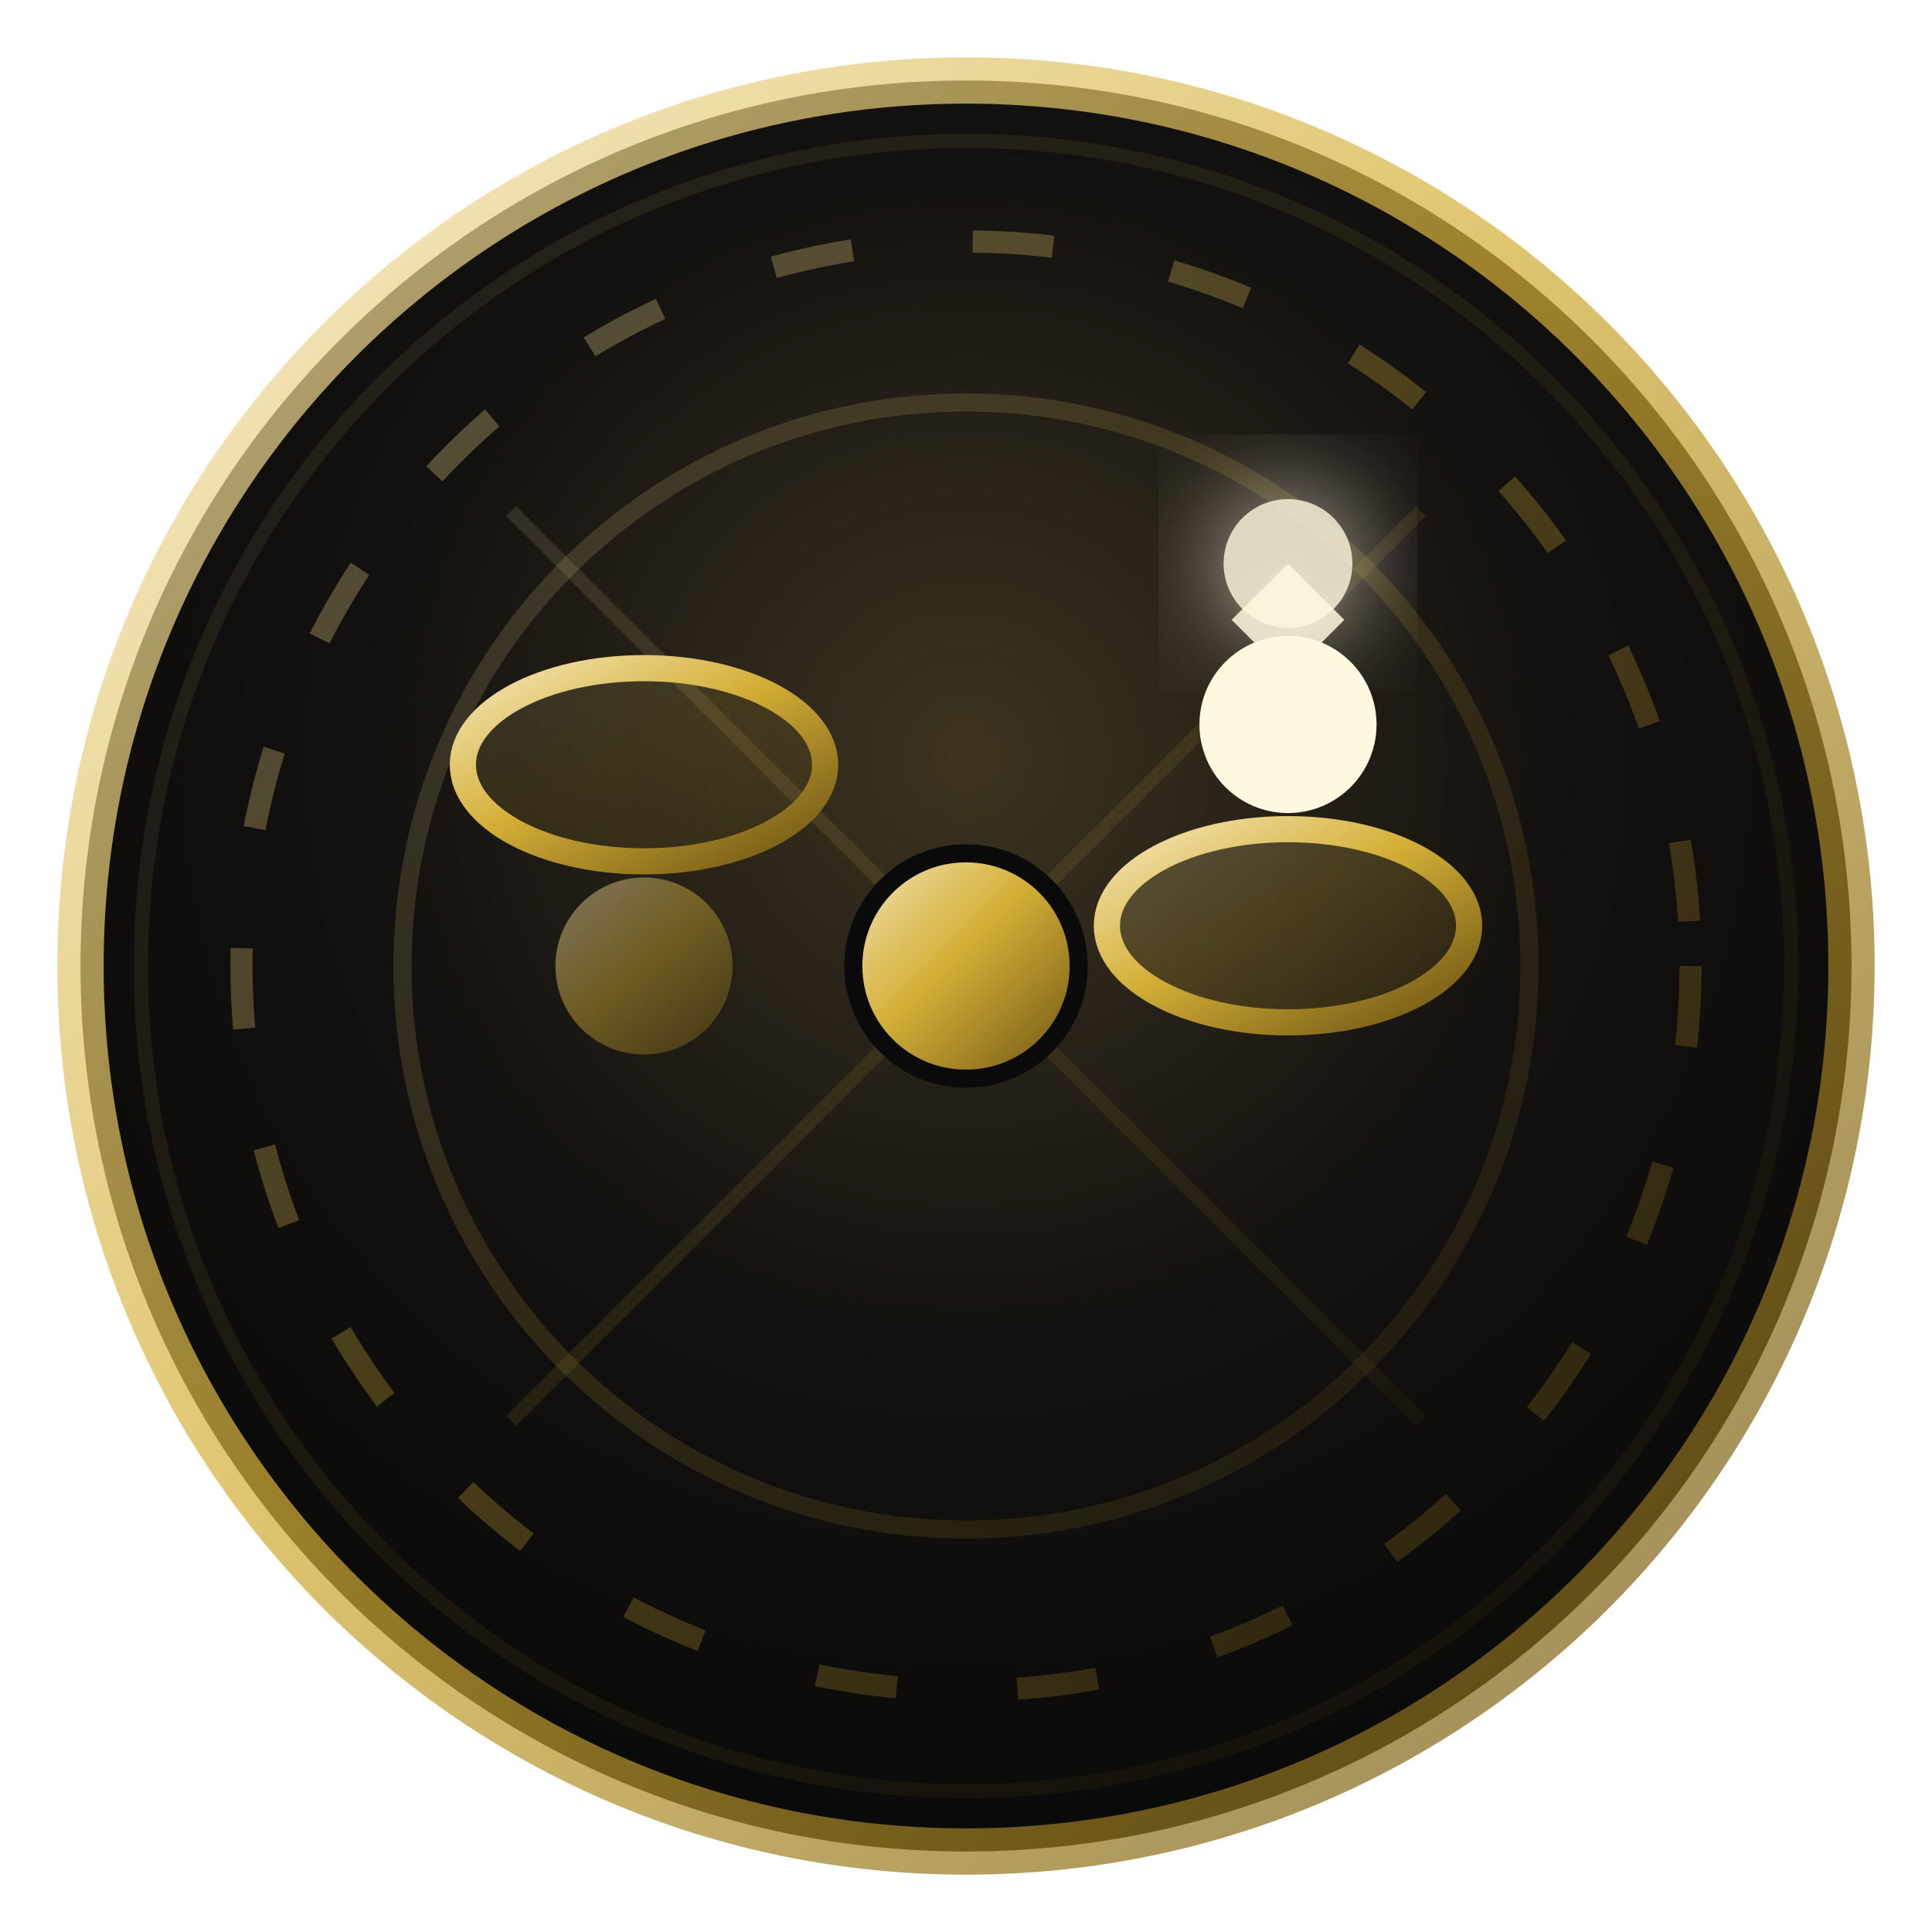
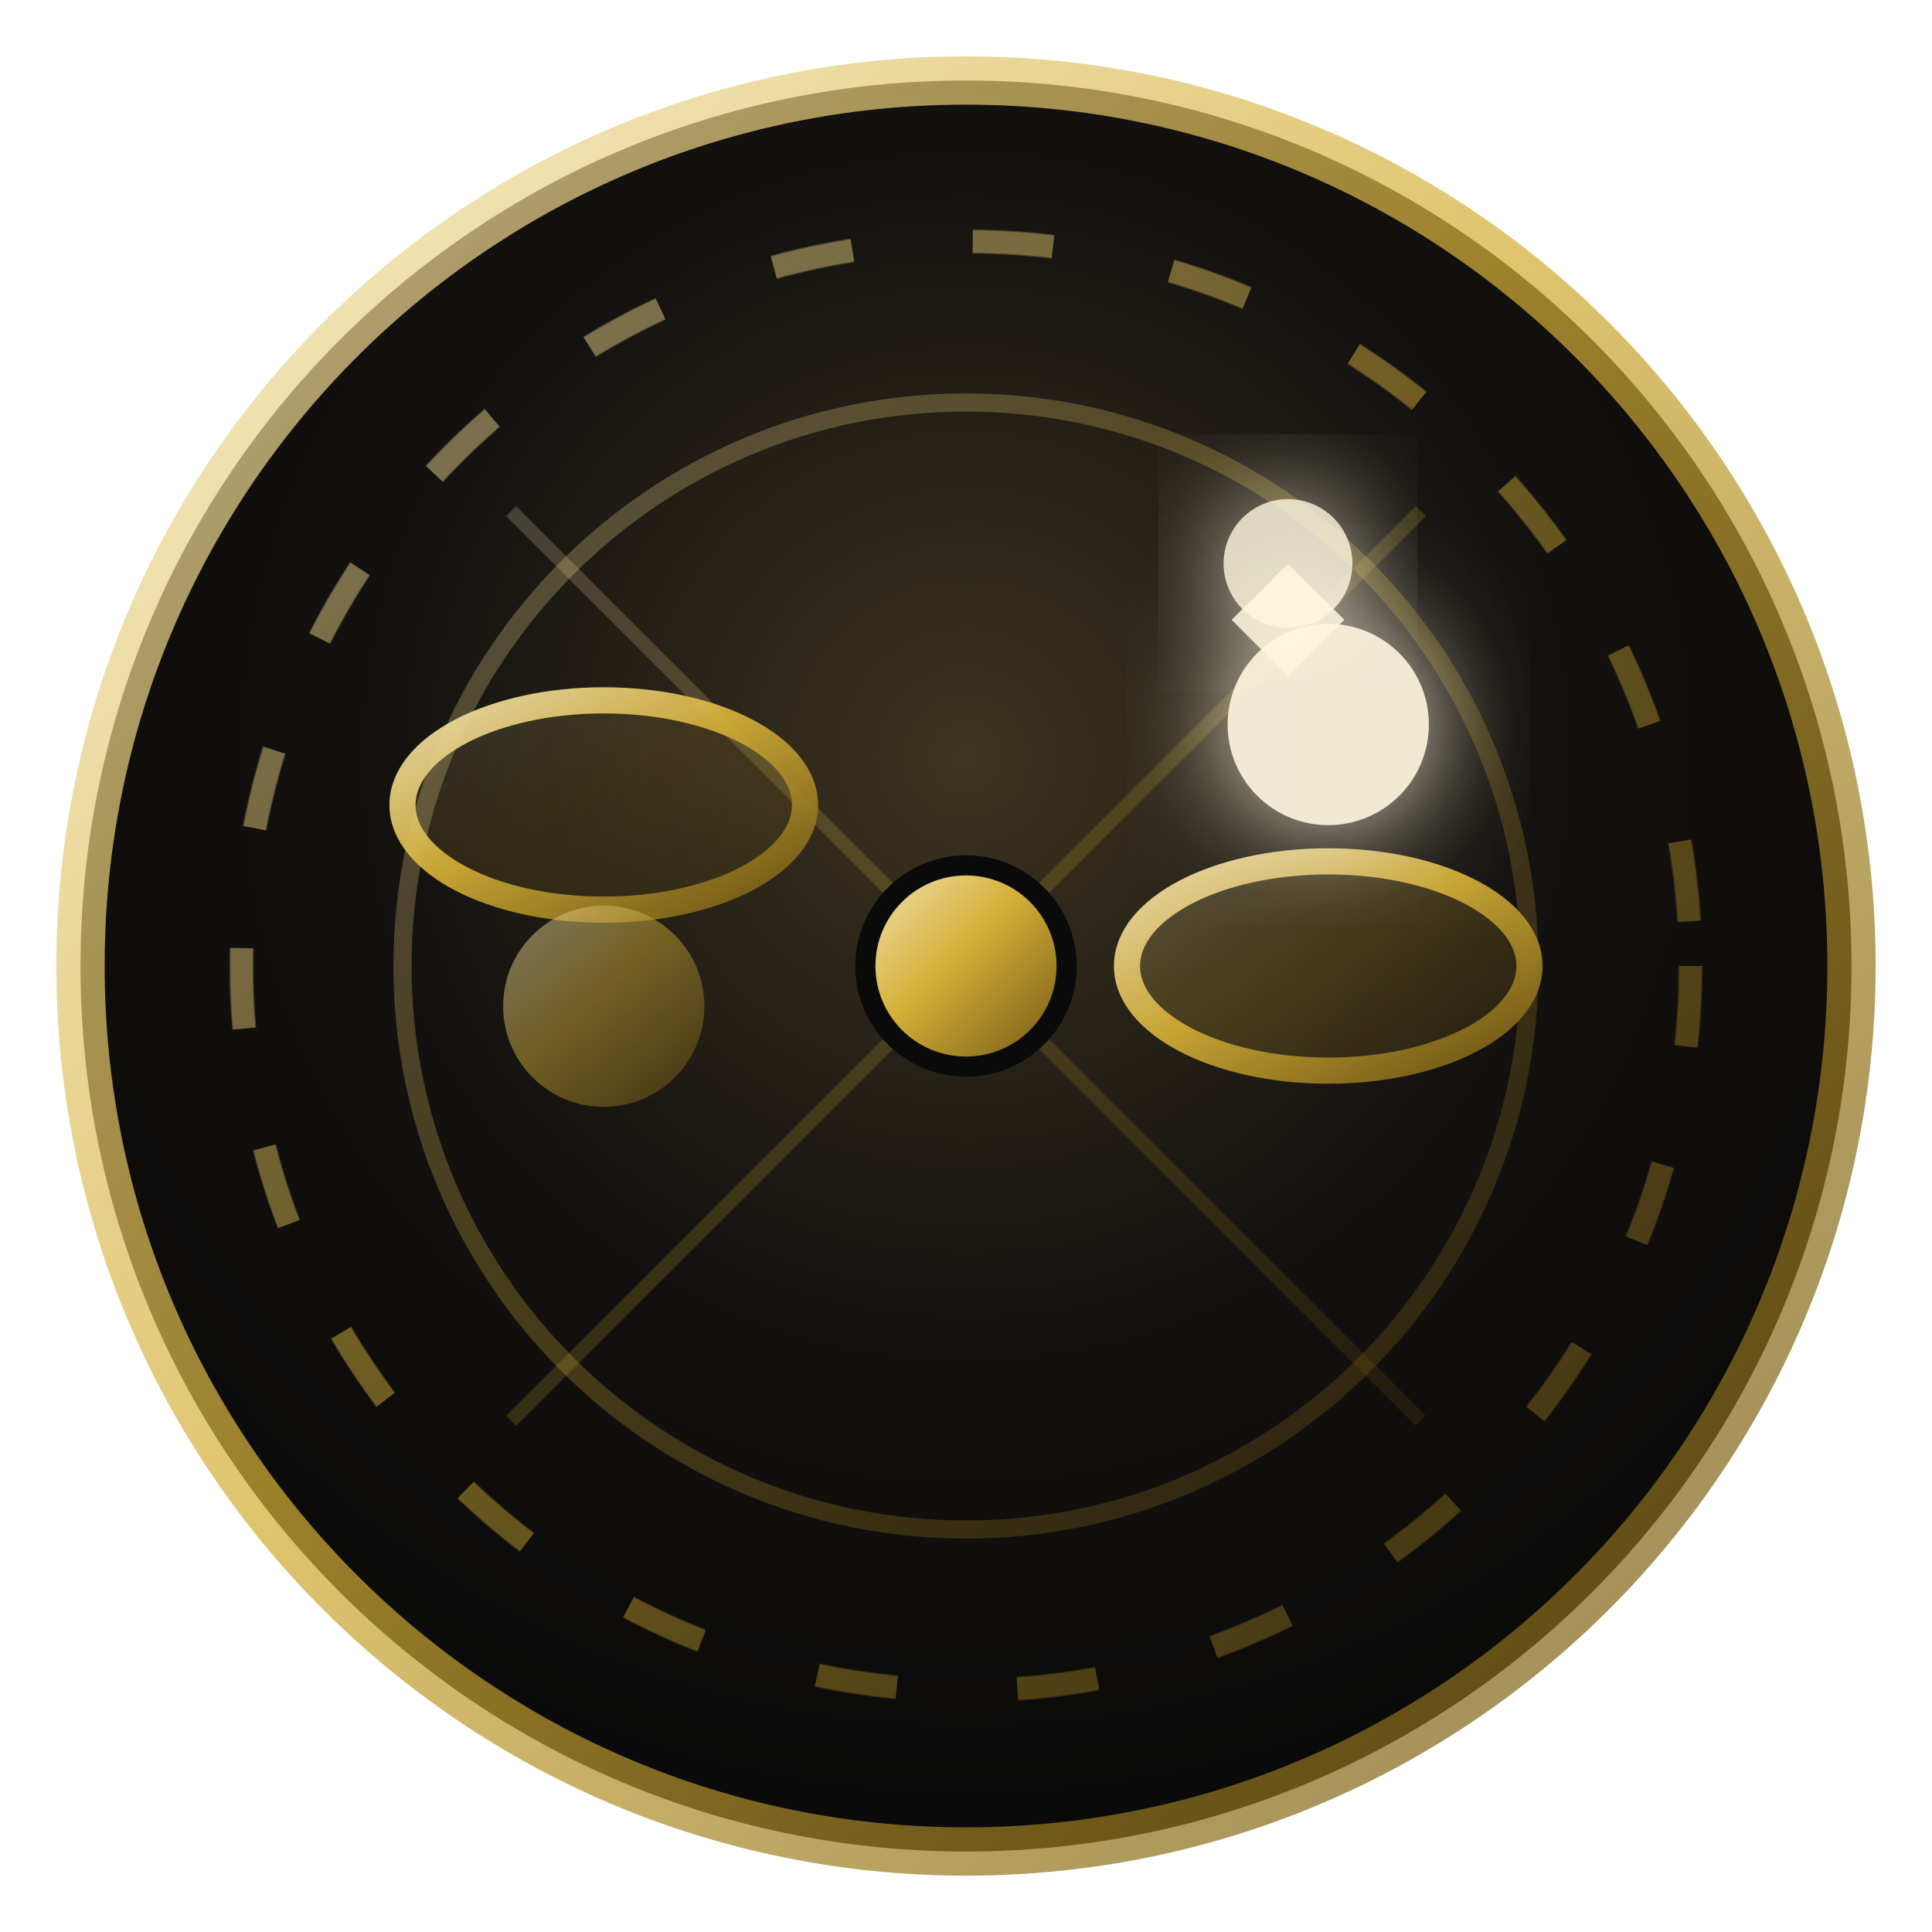
<svg xmlns="http://www.w3.org/2000/svg" viewBox="0 0 48 48" fill="none" aria-hidden="true">
  <defs>
-     <radialGradient id="drekonomihelros3d" cx="50%" cy="38%" r="68%">
+     <radialGradient id="dchekonomihelros3d1" cx="50%" cy="38%" r="68%">
      <stop offset="0%" stop-color="#3d3420" />
      <stop offset="48%" stop-color="#141210" />
      <stop offset="100%" stop-color="#080808" />
    </radialGradient>
-     <linearGradient id="grekonomihelros3d" x1="0" y1="0" x2="1" y2="1">
+     <linearGradient id="gchekonomihelros3d1" x1="0" y1="0" x2="1" y2="1">
      <stop offset="0%" stop-color="#f5e6b8" />
      <stop offset="45%" stop-color="#d4af37" />
      <stop offset="100%" stop-color="#6b5212" />
    </linearGradient>
-     <linearGradient id="frekonomihelros3d" x1="24" y1="4" x2="30" y2="20">
+     <linearGradient id="fchekonomihelros3d1" x1="24" y1="4" x2="30" y2="20">
      <stop offset="0%" stop-color="#fff8e0" />
      <stop offset="55%" stop-color="#ffb74d" />
      <stop offset="100%" stop-color="#c97808" />
    </linearGradient>
-     <filter id="glrekonomihelros3d" x="-50%" y="-50%" width="200%" height="200%">
+     <filter id="glchekonomihelros3d1" x="-50%" y="-50%" width="200%" height="200%">
      <feGaussianBlur stdDeviation="1.4" result="b" />
      <feMerge>
        <feMergeNode in="b" />
        <feMergeNode in="SourceGraphic" />
      </feMerge>
    </filter>
-     <linearGradient id="rimrekonomihelros3d" x1="0" y1="0" x2="1" y2="1">
+     <linearGradient id="rimchekonomihelros3d1" x1="0" y1="0" x2="1" y2="1">
      <stop offset="0%" stop-color="#5eead4" />
      <stop offset="40%" stop-color="#818cf8" />
      <stop offset="75%" stop-color="#d4af37" />
      <stop offset="100%" stop-color="#2dd4bf" />
    </linearGradient>
-     <filter id="bvrekonomihelros3d" x="-30%" y="-30%" width="160%" height="160%">
+     <filter id="bvchekonomihelros3d1" x="-30%" y="-30%" width="160%" height="160%">
      <feDropShadow dx="0" dy="1.2" stdDeviation="0.8" flood-color="#000" flood-opacity="0.55" />
      <feDropShadow dx="0" dy="-0.6" stdDeviation="0.4" flood-color="#fff8e0" flood-opacity="0.12" />
    </filter>
  </defs>
-   <circle cx="24" cy="24" r="22" fill="url(#drekonomihelros3d)" stroke="url(#grekonomihelros3d)" stroke-width="1.15" stroke-opacity="0.72" />
-   <circle cx="24" cy="24" r="20.5" stroke="url(#grekonomihelros3d)" stroke-opacity="0.08" stroke-width="0.35" fill="none" />
-   <g stroke="url(#grekonomihelros3d)" stroke-opacity="0.1" stroke-width="0.32">
+   <circle cx="24" cy="24" r="22" fill="url(#dchekonomihelros3d1)" stroke="url(#gchekonomihelros3d1)" stroke-width="1.2" stroke-opacity="0.72" />
+   <circle cx="24" cy="24" r="18" stroke="url(#gchekonomihelros3d1)" stroke-opacity="0.26" stroke-width="0.6" stroke-dasharray="2 3" fill="none" />
+   <circle cx="24" cy="24" r="14" stroke="url(#gchekonomihelros3d1)" stroke-opacity="0.14" stroke-width="0.45" fill="none" />
+   <g stroke="url(#gchekonomihelros3d1)" stroke-opacity="0.1" stroke-width="0.35">
+     <line x1="24" y1="8" x2="24" y2="40" />
+     <line x1="8" y1="24" x2="40" y2="24" />
+     <line x1="12.7" y1="12.7" x2="35.3" y2="35.3" />
+     <line x1="35.3" y1="12.7" x2="12.7" y2="35.3" />
+   </g>
+   <g stroke="url(#gchekonomihelros3d1)" stroke-opacity="0.1" stroke-width="0.32">
    <line x1="24" y1="6.5" x2="24" y2="9.2" transform="rotate(0 24 24)" />
    <line x1="24" y1="6.5" x2="24" y2="9.2" transform="rotate(22.5 24 24)" />
    <line x1="24" y1="6.5" x2="24" y2="9.2" transform="rotate(45 24 24)" />
    <line x1="24" y1="6.5" x2="24" y2="9.2" transform="rotate(67.5 24 24)" />
    <line x1="24" y1="6.5" x2="24" y2="9.2" transform="rotate(90 24 24)" />
    <line x1="24" y1="6.5" x2="24" y2="9.2" transform="rotate(112.5 24 24)" />
    <line x1="24" y1="6.5" x2="24" y2="9.2" transform="rotate(135 24 24)" />
    <line x1="24" y1="6.5" x2="24" y2="9.2" transform="rotate(157.5 24 24)" />
    <line x1="24" y1="6.5" x2="24" y2="9.2" transform="rotate(180 24 24)" />
    <line x1="24" y1="6.5" x2="24" y2="9.2" transform="rotate(202.5 24 24)" />
    <line x1="24" y1="6.5" x2="24" y2="9.2" transform="rotate(225 24 24)" />
    <line x1="24" y1="6.5" x2="24" y2="9.2" transform="rotate(247.5 24 24)" />
    <line x1="24" y1="6.5" x2="24" y2="9.2" transform="rotate(270 24 24)" />
    <line x1="24" y1="6.5" x2="24" y2="9.2" transform="rotate(292.5 24 24)" />
    <line x1="24" y1="6.5" x2="24" y2="9.2" transform="rotate(315 24 24)" />
    <line x1="24" y1="6.5" x2="24" y2="9.2" transform="rotate(337.5 24 24)" />
  </g>
-   <circle cx="24" cy="24" r="18" stroke="url(#grekonomihelros3d)" stroke-opacity="0.3" stroke-width="0.55" stroke-dasharray="2 3" fill="none" />
-   <circle cx="24" cy="24" r="14" stroke="url(#grekonomihelros3d)" stroke-opacity="0.16" stroke-width="0.45" fill="none" />
-   <g stroke="url(#grekonomihelros3d)" stroke-opacity="0.12" stroke-width="0.35">
+   <circle cx="24" cy="24" r="18" stroke="url(#gchekonomihelros3d1)" stroke-opacity="0.3" stroke-width="0.55" stroke-dasharray="2 3" fill="none" />
+   <circle cx="24" cy="24" r="14" stroke="url(#gchekonomihelros3d1)" stroke-opacity="0.16" stroke-width="0.45" fill="none" />
+   <g stroke="url(#gchekonomihelros3d1)" stroke-opacity="0.12" stroke-width="0.35">
    <line x1="24" y1="8" x2="24" y2="40" />
    <line x1="8" y1="24" x2="40" y2="24" />
    <line x1="12.7" y1="12.7" x2="35.3" y2="35.3" />
    <line x1="35.3" y1="12.7" x2="12.7" y2="35.3" />
  </g>
-   <circle cx="32" cy="14" r="1.6" fill="#fff8e0" opacity="0.85" filter="url(#glrekonomihelros3d)" />
-   <path d="M32 14 L30.6 15.4 L32 16.8 L33.4 15.4 Z" fill="url(#frekonomihelros3d)" opacity="0.85" filter="url(#bvrekonomihelros3d)" />
-   <ellipse cx="16" cy="19" rx="4.5" ry="2.4" stroke="url(#grekonomihelros3d)" stroke-width="0.65" fill="url(#grekonomihelros3d)" fill-opacity="0.14" />
-   <ellipse cx="32" cy="23" rx="4.5" ry="2.4" stroke="url(#grekonomihelros3d)" stroke-width="0.65" fill="url(#grekonomihelros3d)" fill-opacity="0.22" />
-   <circle cx="32" cy="18" r="2.2" fill="url(#frekonomihelros3d)" />
-   <circle cx="16" cy="24" r="2.2" fill="url(#grekonomihelros3d)" fill-opacity="0.45" />
-   <path d="M12 28 H36" stroke="url(#grekonomihelros3d)" stroke-opacity="0.25" stroke-width="0.45" />
-   <circle cx="24" cy="24" r="2.8" fill="url(#grekonomihelros3d)" stroke="#0a0a0a" stroke-width="0.45" />
+   <circle cx="32" cy="14" r="1.6" fill="#fff8e0" opacity="0.85" filter="url(#glchekonomihelros3d1)" />
+   <path d="M32 14 L30.6 15.4 L32 16.8 L33.4 15.4 Z" fill="url(#fchekonomihelros3d1)" opacity="0.85" filter="url(#bvchekonomihelros3d1)" />
+   <g opacity="0.93">
+     <ellipse cx="15" cy="20" rx="5" ry="2.6" stroke="url(#gchekonomihelros3d1)" stroke-width="0.65" fill="url(#gchekonomihelros3d1)" fill-opacity="0.14" />
+     <ellipse cx="33" cy="24" rx="5" ry="2.6" stroke="url(#gchekonomihelros3d1)" stroke-width="0.65" fill="url(#gchekonomihelros3d1)" fill-opacity="0.22" />
+     <circle cx="33" cy="18" r="2.5" fill="url(#fchekonomihelros3d1)" filter="url(#glchekonomihelros3d1)" />
+     <circle cx="15" cy="25" r="2.5" fill="url(#gchekonomihelros3d1)" fill-opacity="0.5" />
+     <path d="M11 30 H37" stroke="url(#gchekonomihelros3d1)" stroke-width="0.55" stroke-opacity="0.3" />
+     <path d="M24 12 L24 16" stroke="url(#gchekonomihelros3d1)" stroke-width="0.5" stroke-opacity="0.4" />
+   </g>
+   <circle cx="24" cy="24" r="2.5" fill="url(#gchekonomihelros3d1)" stroke="#0a0a0a" stroke-width="0.5" />
</svg>
